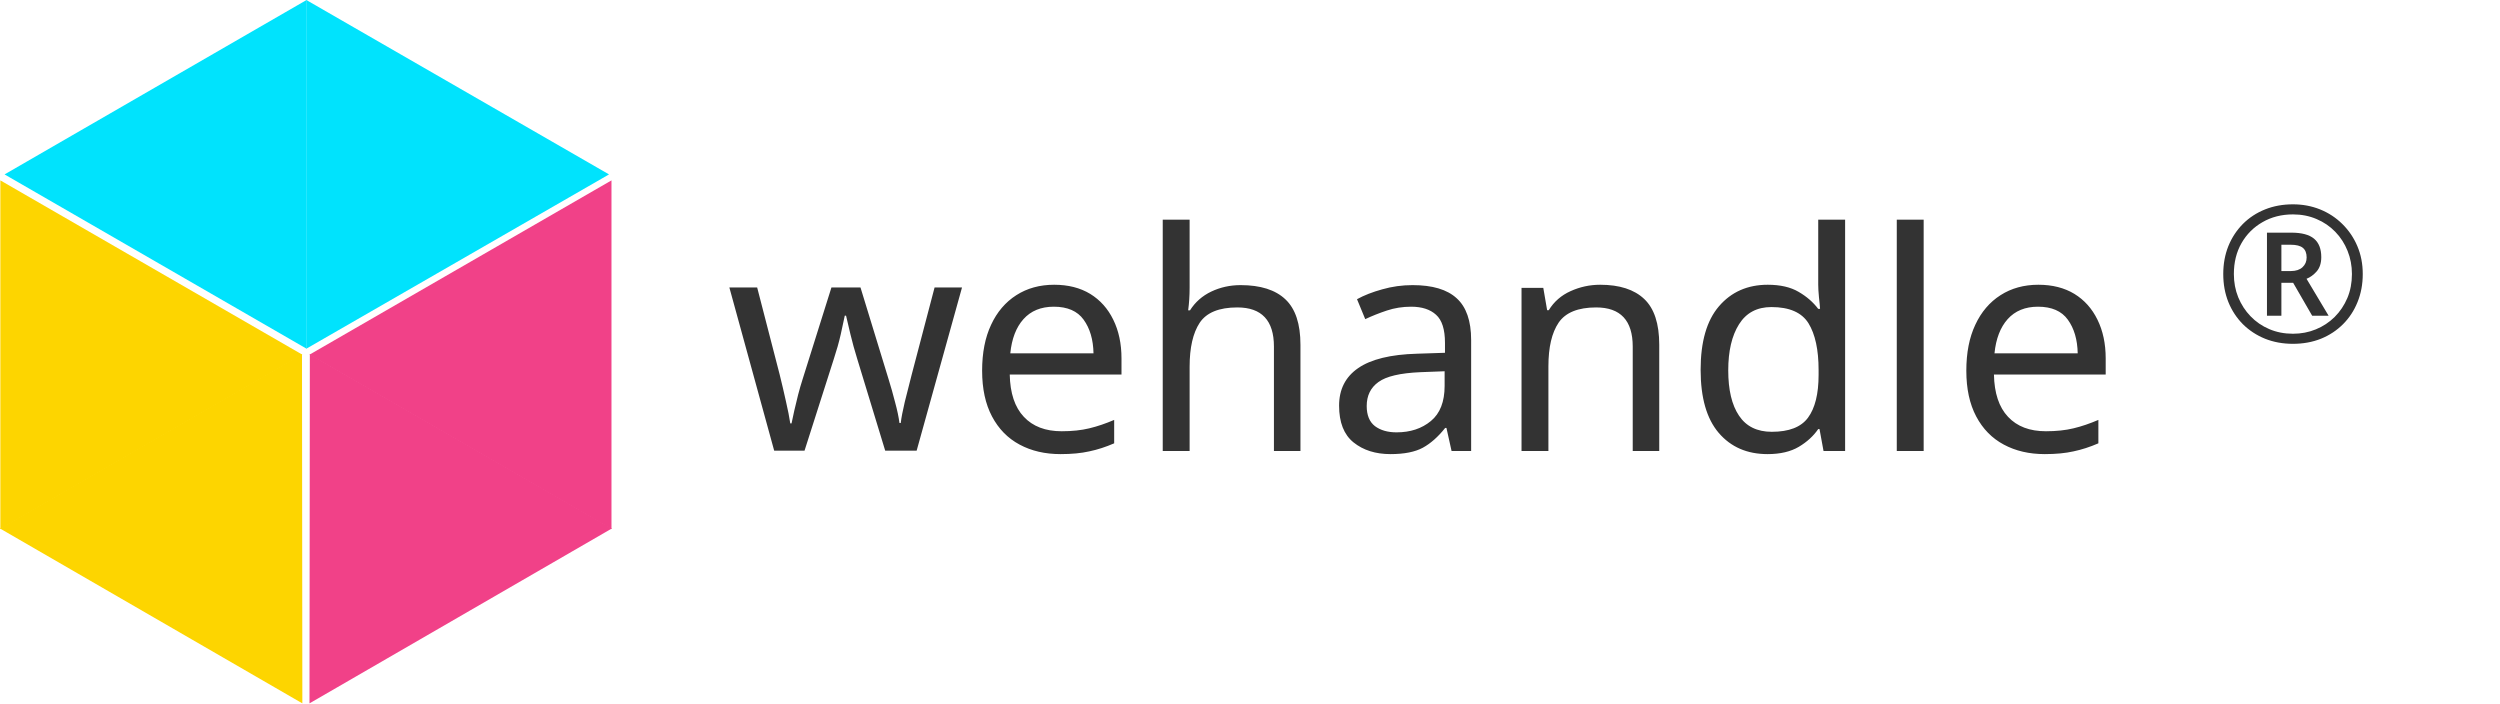
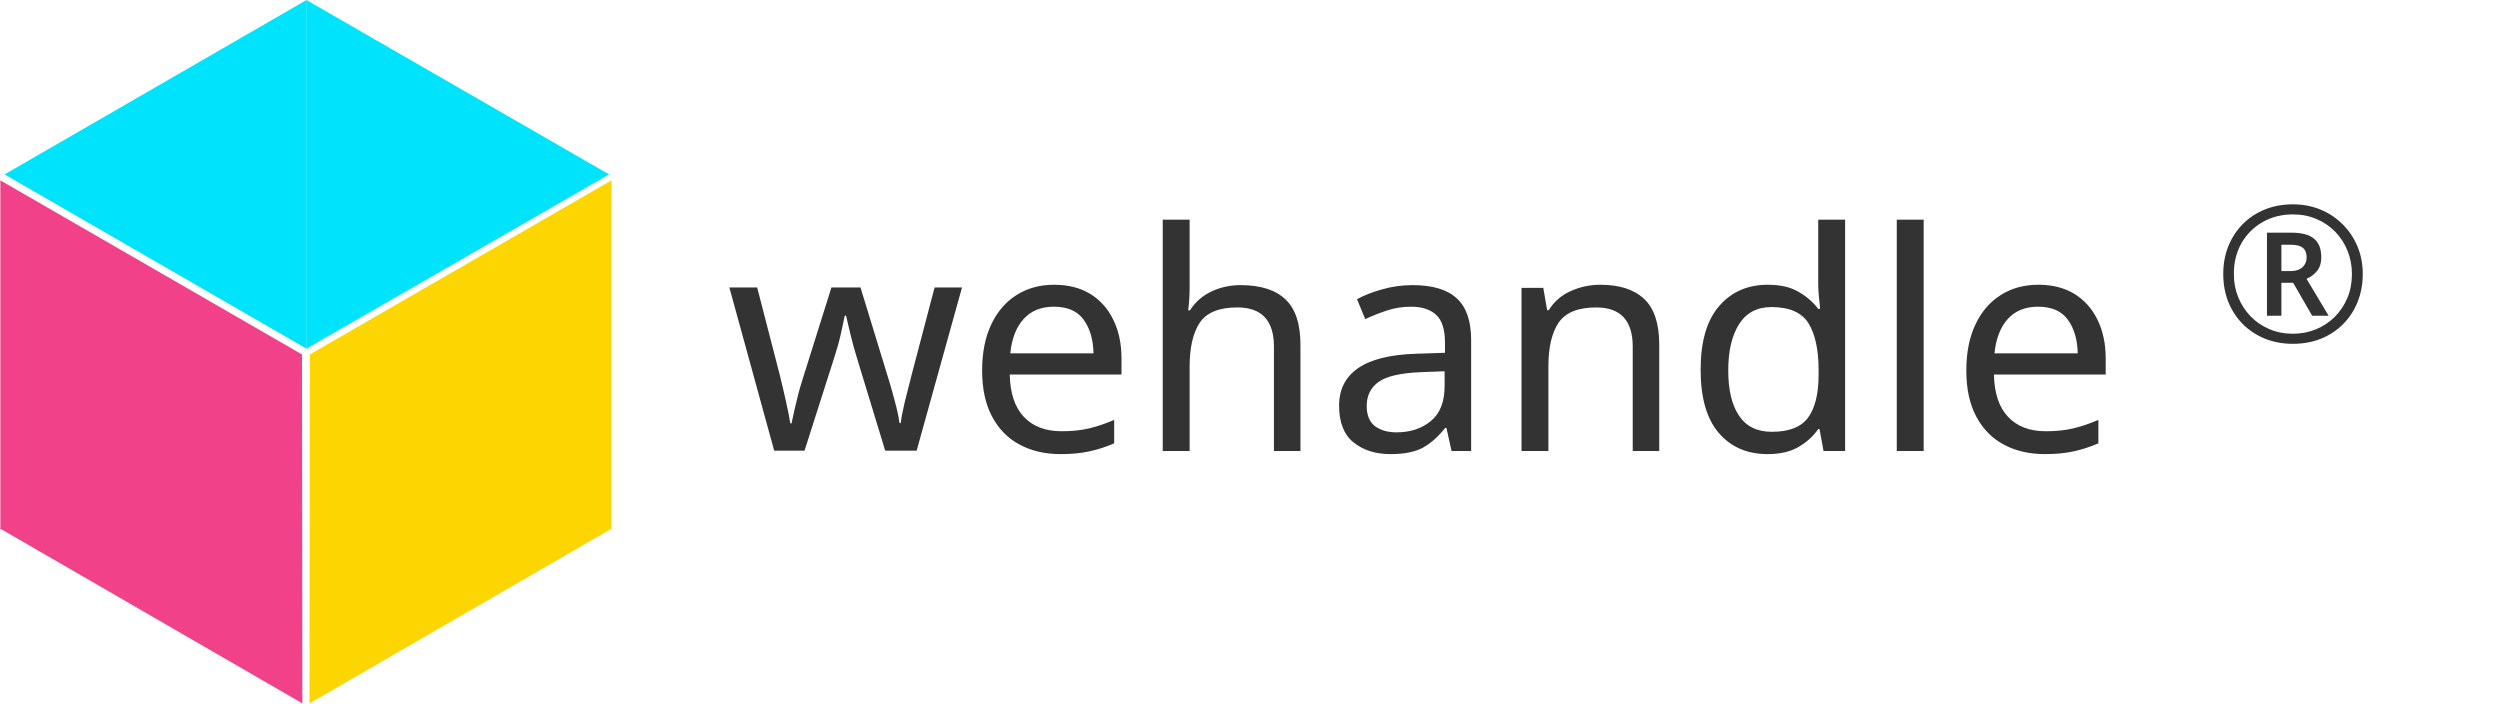
<svg xmlns="http://www.w3.org/2000/svg" id="Camada_2" data-name="Camada 2" viewBox="0 0 213.58 60.09">
  <defs>
    <style>
      .cls-1 {
-         fill: #fdd500;
+         fill: #f14188;
      }

      .cls-1, .cls-2, .cls-3 {
        stroke-width: 0px;
      }

      .cls-4 {
        font-size: 28px;
      }

      .cls-4, .cls-5 {
        fill: #333333;
        font-family: Verdana, Verdana;
      }

      .cls-5 {
        font-size: 26px;
      }

      .cls-2 {
-         fill: #f14188;
+         fill: #fdd500;
      }

      .cls-3 {
        fill: #00e3fd;
      }
    </style>
  </defs>
  <g id="Camada_1-2" data-name="Camada 1">
    <text class="cls-5" transform="translate(62.03 38.53)">
      <tspan x="0" y="0">wehandle</tspan>
    </text>
    <text class="cls-4" transform="translate(189.14 29.21) scale(.58)">
      <tspan x="0" y="0">®</tspan>
    </text>
    <polygon class="cls-3" points=".39 14.9 26.19 29.79 26.19 0 .39 14.9" />
    <polygon class="cls-3" points="52.03 14.9 26.17 29.79 26.17 0 52.03 14.9" />
    <polygon class="cls-1" points=".03 15.41 .03 45.2 25.83 30.3 .03 15.41" />
    <polygon class="cls-2" points="26.44 30.3 52.24 45.2 52.24 15.41 26.44 30.3" />
    <polygon class="cls-1" points="25.83 60.09 25.8 30.25 0 45.15 25.83 60.09" />
    <polygon class="cls-2" points="26.44 60.09 52.27 45.15 26.47 30.26 26.44 60.09" />
  </g>
</svg>
